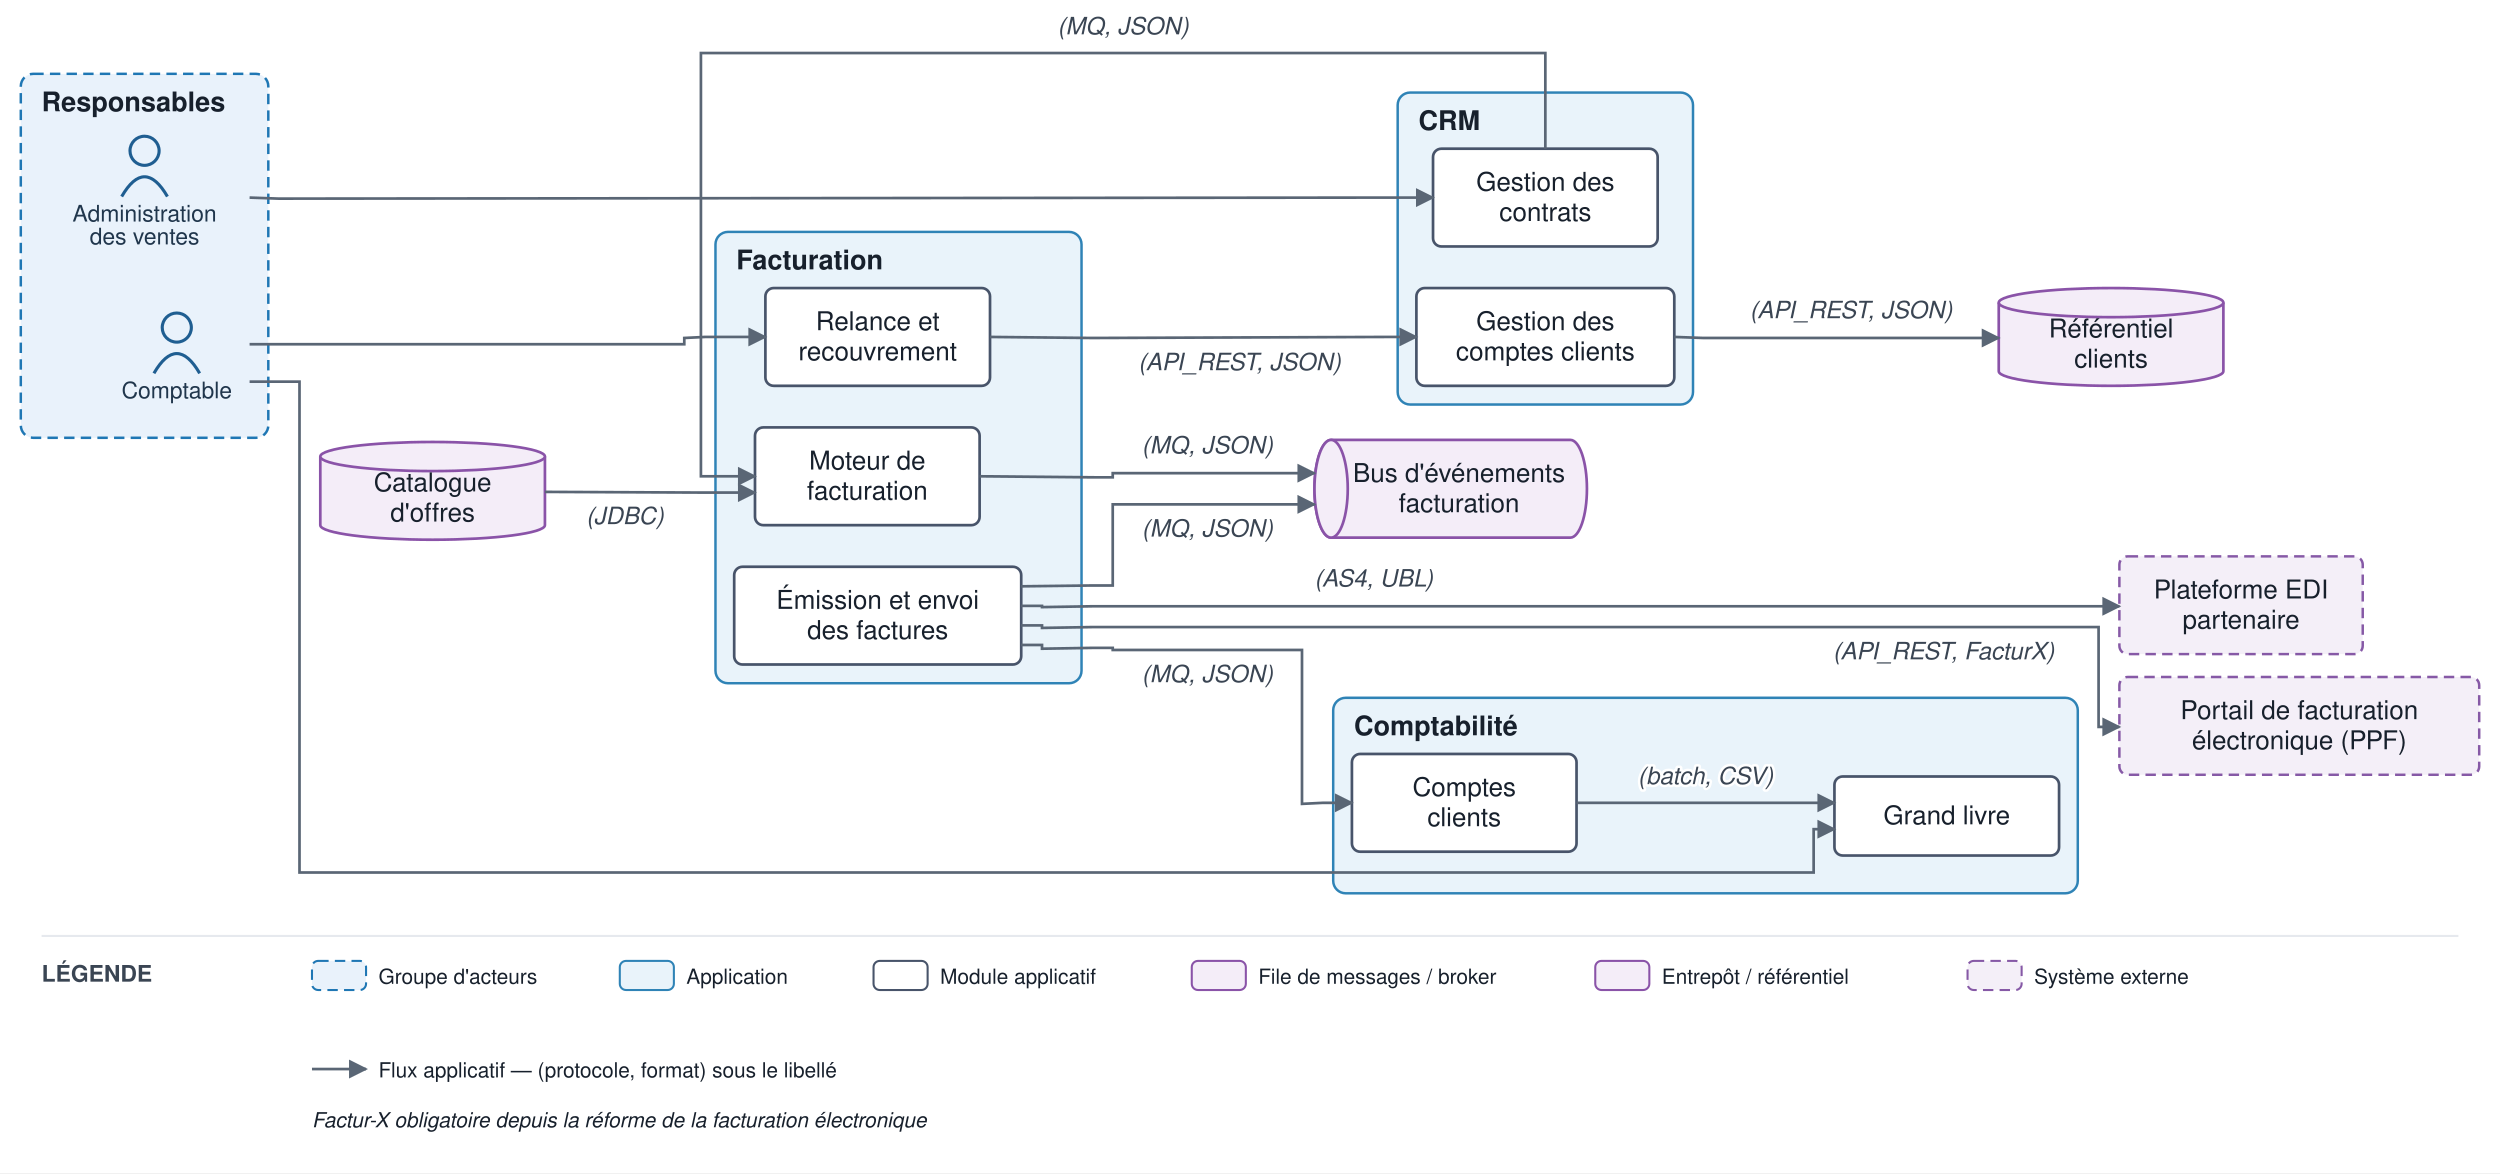
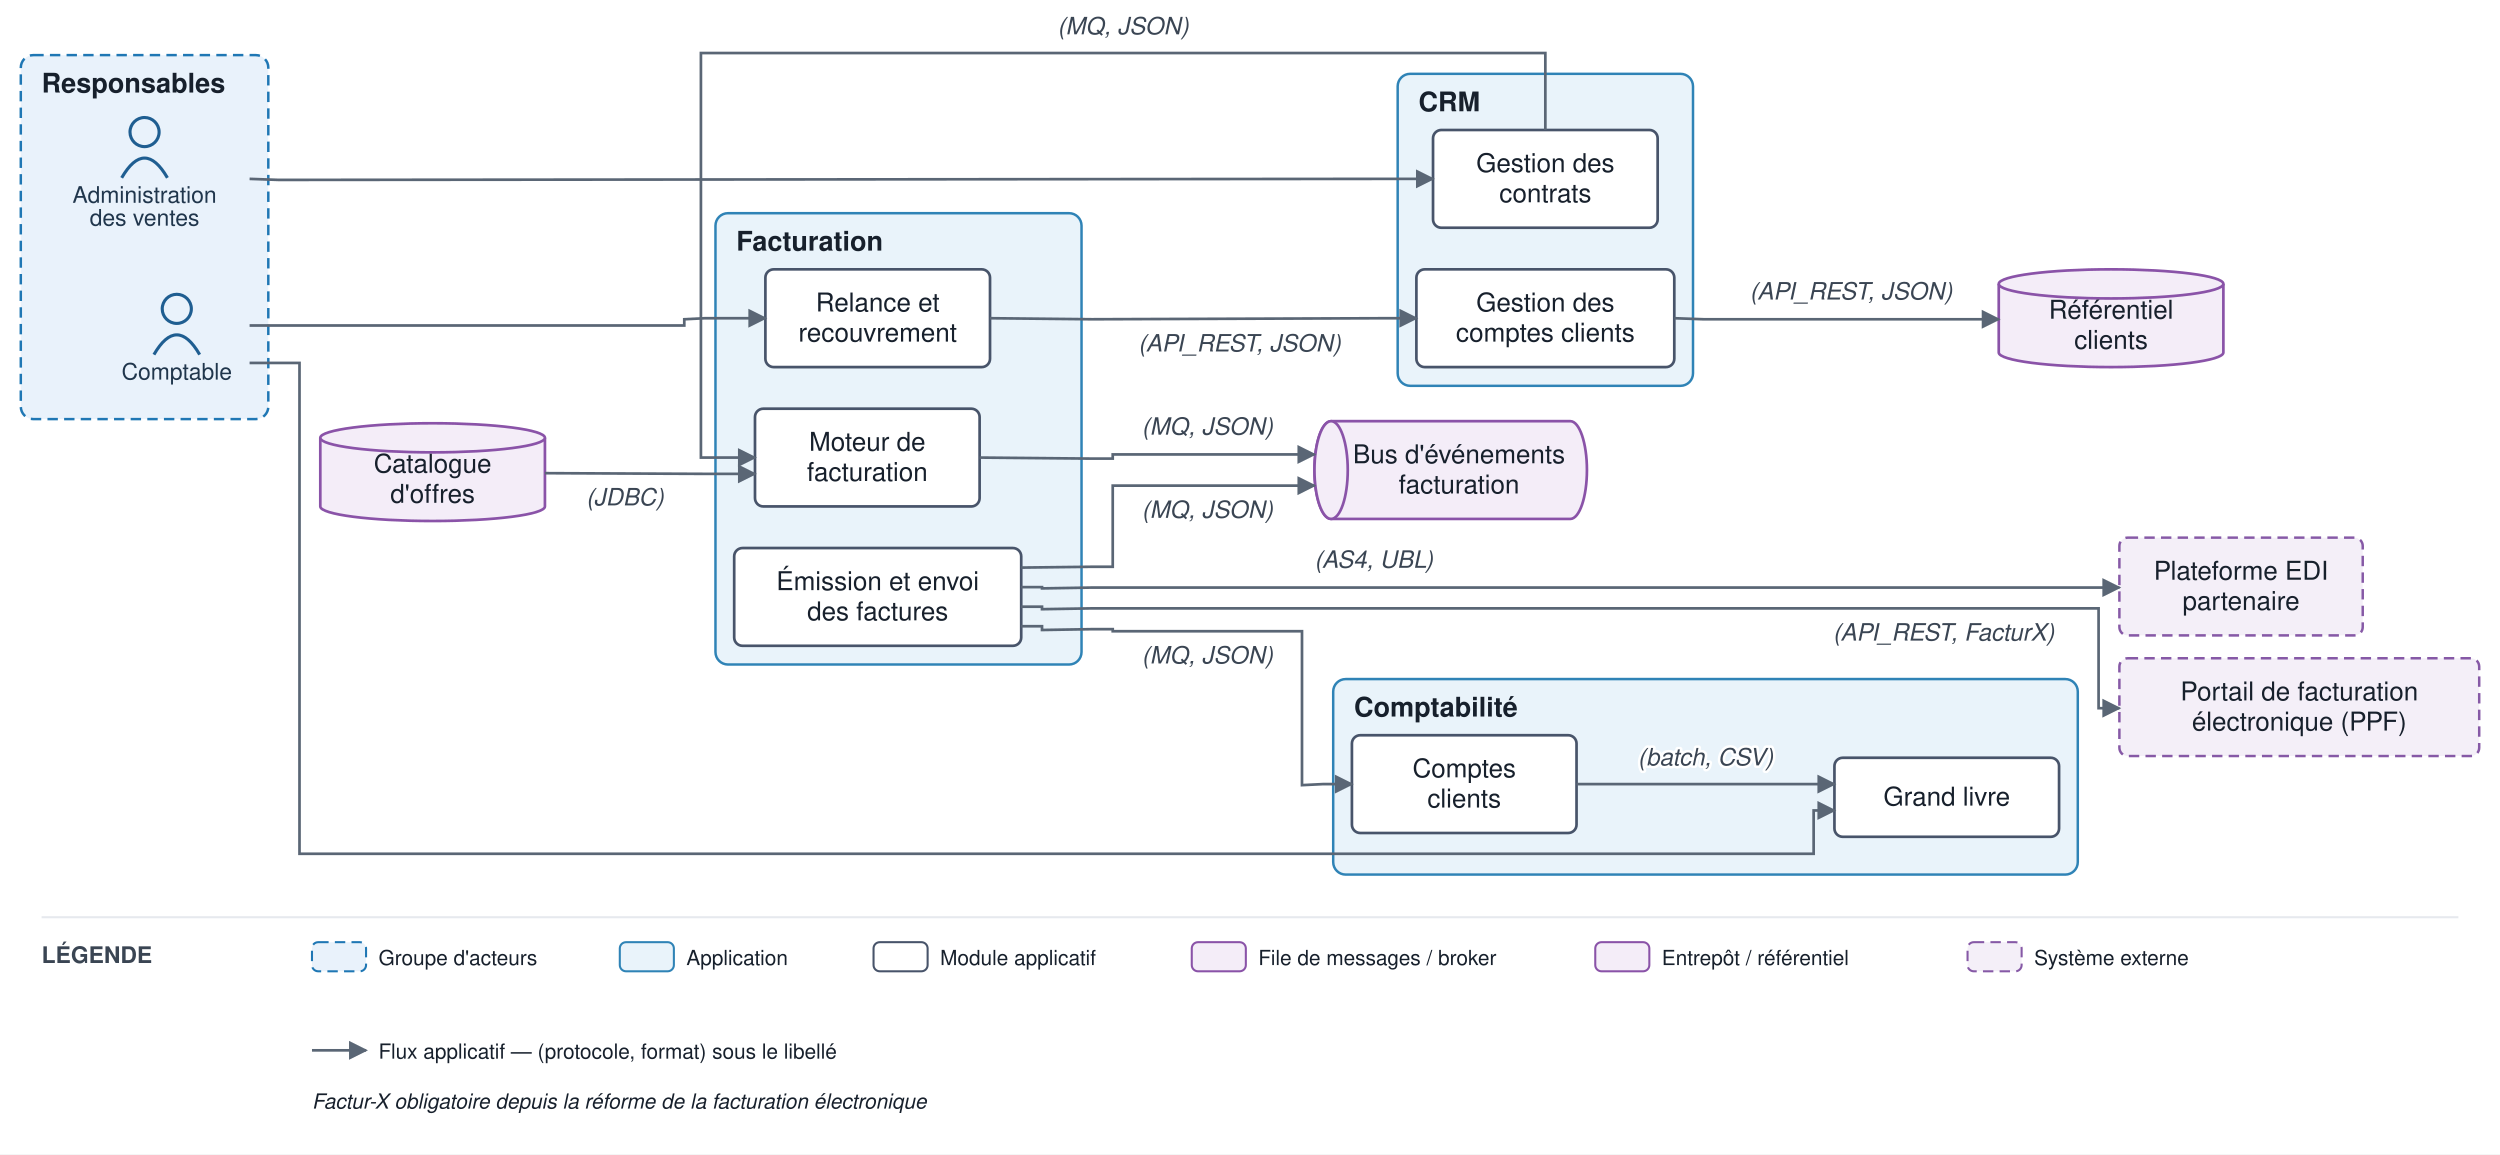
- <svg xmlns="http://www.w3.org/2000/svg" viewBox="0 0 1202 564" font-family="Helvetica,Arial,sans-serif">
+ <svg xmlns="http://www.w3.org/2000/svg" viewBox="0 0 1202 555" font-family="Helvetica,Arial,sans-serif">
  <defs>
    <marker id="arr" viewBox="0 0 10 10" refX="9" refY="5" markerWidth="7" markerHeight="7" orient="auto-start-reverse">
      <path d="M0,0 L10,5 L0,10 z" fill="#5a6675" />
    </marker>
  </defs>
-   <rect width="1202" height="564" fill="#ffffff" />
-   <rect x="10" y="35.5" width="119" height="175" rx="6" fill="#e9f2fb" stroke="#1f77b4" stroke-width="1.2" stroke-dasharray="5 3" />
-   <text x="20" y="53.5" font-size="13" font-weight="bold" fill="#17202c">Responsables</text>
-   <rect x="672" y="44.5" width="142" height="150" rx="6" fill="#e9f3fa" stroke="#2f83b6" stroke-width="1.2" />
-   <text x="682" y="62.5" font-size="13" font-weight="bold" fill="#17202c">CRM</text>
-   <rect x="344" y="111.5" width="176" height="217" rx="6" fill="#e9f3fa" stroke="#2f83b6" stroke-width="1.2" />
-   <text x="354" y="129.5" font-size="13" font-weight="bold" fill="#17202c">Facturation</text>
-   <rect x="641" y="335.5" width="358" height="94" rx="6" fill="#e9f3fa" stroke="#2f83b6" stroke-width="1.2" />
-   <text x="651" y="353.5" font-size="13" font-weight="bold" fill="#17202c">Comptabilité</text>
-   <circle cx="85" cy="157.5" r="7" fill="none" stroke="#1f5e91" stroke-width="1.5" />
-   <path d="M 74 179.5 q 11 -19 22 0" fill="none" stroke="#1f5e91" stroke-width="1.5" />
-   <text x="85" y="191.5" font-size="11" text-anchor="middle" fill="#20364c">Comptable</text>
-   <circle cx="69.5" cy="72.5" r="7" fill="none" stroke="#1f5e91" stroke-width="1.5" />
-   <path d="M 58.5 94.5 q 11 -19 22 0" fill="none" stroke="#1f5e91" stroke-width="1.5" />
-   <text x="69.5" y="106.5" font-size="11" text-anchor="middle" fill="#20364c">Administration</text>
-   <text x="69.5" y="117.5" font-size="11" text-anchor="middle" fill="#20364c">des ventes</text>
-   <rect x="681" y="138.5" width="124" height="47" rx="4" fill="#ffffff" stroke="#48546a" stroke-width="1.3" />
-   <text x="743" y="158.75" font-size="12.5" text-anchor="middle" fill="#17202c">Gestion des</text>
-   <text x="743" y="173.25" font-size="12.5" text-anchor="middle" fill="#17202c">comptes clients</text>
-   <rect x="689" y="71.5" width="108" height="47" rx="4" fill="#ffffff" stroke="#48546a" stroke-width="1.3" />
-   <text x="743" y="91.75" font-size="12.5" text-anchor="middle" fill="#17202c">Gestion des</text>
-   <text x="743" y="106.25" font-size="12.5" text-anchor="middle" fill="#17202c">contrats</text>
-   <rect x="363" y="205.5" width="108" height="47" rx="4" fill="#ffffff" stroke="#48546a" stroke-width="1.3" />
-   <text x="417" y="225.75" font-size="12.5" text-anchor="middle" fill="#17202c">Moteur de</text>
-   <text x="417" y="240.25" font-size="12.5" text-anchor="middle" fill="#17202c">facturation</text>
-   <rect x="353" y="272.5" width="138" height="47" rx="4" fill="#ffffff" stroke="#48546a" stroke-width="1.3" />
-   <text x="422" y="292.75" font-size="12.5" text-anchor="middle" fill="#17202c">Émission et envoi</text>
-   <text x="422" y="307.25" font-size="12.5" text-anchor="middle" fill="#17202c">des factures</text>
-   <rect x="368" y="138.5" width="108" height="47" rx="4" fill="#ffffff" stroke="#48546a" stroke-width="1.3" />
-   <text x="422" y="158.75" font-size="12.5" text-anchor="middle" fill="#17202c">Relance et</text>
-   <text x="422" y="173.25" font-size="12.5" text-anchor="middle" fill="#17202c">recouvrement</text>
-   <rect x="882" y="373.333" width="108" height="38" rx="4" fill="#ffffff" stroke="#48546a" stroke-width="1.3" />
-   <text x="936" y="396.333" font-size="12.5" text-anchor="middle" fill="#17202c">Grand livre</text>
-   <rect x="650" y="362.5" width="108" height="47" rx="4" fill="#ffffff" stroke="#48546a" stroke-width="1.3" />
-   <text x="704" y="382.75" font-size="12.5" text-anchor="middle" fill="#17202c">Comptes</text>
-   <text x="704" y="397.25" font-size="12.5" text-anchor="middle" fill="#17202c">clients</text>
-   <path d="M 640 211.5 h 115 a 8 23.5 0 0 1 0 47 h -115 a 8 23.5 0 0 1 0 -47" fill="#f4edf8" stroke="#8a53a8" stroke-width="1.3" />
-   <ellipse cx="640" cy="235" rx="8" ry="23.5" fill="#f4edf8" stroke="#8a53a8" stroke-width="1.3" />
-   <text x="701.5" y="231.75" font-size="12.5" text-anchor="middle" fill="#17202c">Bus d'événements</text>
-   <text x="701.5" y="246.25" font-size="12.5" text-anchor="middle" fill="#17202c">facturation</text>
-   <path d="M 961 145.5 v 33 a 54 7 0 0 0 108 0 v -33" fill="#f4edf8" stroke="#8a53a8" stroke-width="1.3" />
-   <ellipse cx="1015" cy="145.5" rx="54" ry="7" fill="#f4edf8" stroke="#8a53a8" stroke-width="1.3" />
-   <text x="1015" y="162.25" font-size="12.5" text-anchor="middle" fill="#17202c">Référentiel</text>
-   <text x="1015" y="176.75" font-size="12.5" text-anchor="middle" fill="#17202c">clients</text>
-   <path d="M 154 219.5 v 33 a 54 7 0 0 0 108 0 v -33" fill="#f4edf8" stroke="#8a53a8" stroke-width="1.3" />
-   <ellipse cx="208" cy="219.5" rx="54" ry="7" fill="#f4edf8" stroke="#8a53a8" stroke-width="1.3" />
-   <text x="208" y="236.25" font-size="12.5" text-anchor="middle" fill="#17202c">Catalogue</text>
-   <text x="208" y="250.75" font-size="12.5" text-anchor="middle" fill="#17202c">d'offres</text>
-   <rect x="1019" y="267.5" width="117" height="47" rx="4" fill="#f4eff8" stroke="#8659a6" stroke-width="1.2" stroke-dasharray="5 3" />
-   <text x="1077.5" y="287.75" font-size="12.5" text-anchor="middle" fill="#17202c">Plateforme EDI</text>
-   <text x="1077.5" y="302.25" font-size="12.5" text-anchor="middle" fill="#17202c">partenaire</text>
-   <rect x="1019" y="325.5" width="173" height="47" rx="4" fill="#f4eff8" stroke="#8659a6" stroke-width="1.2" stroke-dasharray="5 3" />
-   <text x="1105.5" y="345.75" font-size="12.5" text-anchor="middle" fill="#17202c">Portail de facturation</text>
-   <text x="1105.5" y="360.25" font-size="12.5" text-anchor="middle" fill="#17202c">électronique (PPF)</text>
-   <path d="M 120 95 L 134 95.5 L 667 95 L 689 95" fill="none" stroke="#5a6675" stroke-width="1.3" marker-end="url(#arr)" />
-   <path d="M 805 162 L 819 162.5 L 961 162.5" fill="none" stroke="#5a6675" stroke-width="1.3" marker-end="url(#arr)" />
-   <text x="890" y="153" font-size="11.5" text-anchor="middle" fill="#3a4553" font-style="italic" stroke="#ffffff" stroke-width="2.5" paint-order="stroke" stroke-linejoin="round">(API_REST, JSON)</text>
-   <path d="M 743 71.5 L 743 25.5 L 337 25.5 L 337 229 L 363 229" fill="none" stroke="#5a6675" stroke-width="1.3" marker-end="url(#arr)" />
+   <rect width="1202" height="555" fill="#ffffff" />
+   <rect x="10" y="26.5" width="119" height="175" rx="6" fill="#e9f2fb" stroke="#1f77b4" stroke-width="1.2" stroke-dasharray="5 3" />
+   <text x="20" y="44.5" font-size="13" font-weight="bold" fill="#17202c">Responsables</text>
+   <rect x="672" y="35.5" width="142" height="150" rx="6" fill="#e9f3fa" stroke="#2f83b6" stroke-width="1.2" />
+   <text x="682" y="53.5" font-size="13" font-weight="bold" fill="#17202c">CRM</text>
+   <rect x="344" y="102.5" width="176" height="217" rx="6" fill="#e9f3fa" stroke="#2f83b6" stroke-width="1.2" />
+   <text x="354" y="120.5" font-size="13" font-weight="bold" fill="#17202c">Facturation</text>
+   <rect x="641" y="326.5" width="358" height="94" rx="6" fill="#e9f3fa" stroke="#2f83b6" stroke-width="1.2" />
+   <text x="651" y="344.5" font-size="13" font-weight="bold" fill="#17202c">Comptabilité</text>
+   <circle cx="85" cy="148.5" r="7" fill="none" stroke="#1f5e91" stroke-width="1.5" />
+   <path d="M 74 170.5 q 11 -19 22 0" fill="none" stroke="#1f5e91" stroke-width="1.5" />
+   <text x="85" y="182.5" font-size="11" text-anchor="middle" fill="#20364c">Comptable</text>
+   <circle cx="69.5" cy="63.5" r="7" fill="none" stroke="#1f5e91" stroke-width="1.5" />
+   <path d="M 58.5 85.5 q 11 -19 22 0" fill="none" stroke="#1f5e91" stroke-width="1.5" />
+   <text x="69.5" y="97.5" font-size="11" text-anchor="middle" fill="#20364c">Administration</text>
+   <text x="69.5" y="108.5" font-size="11" text-anchor="middle" fill="#20364c">des ventes</text>
+   <rect x="681" y="129.5" width="124" height="47" rx="4" fill="#ffffff" stroke="#48546a" stroke-width="1.3" />
+   <text x="743" y="149.75" font-size="12.5" text-anchor="middle" fill="#17202c">Gestion des</text>
+   <text x="743" y="164.25" font-size="12.5" text-anchor="middle" fill="#17202c">comptes clients</text>
+   <rect x="689" y="62.5" width="108" height="47" rx="4" fill="#ffffff" stroke="#48546a" stroke-width="1.3" />
+   <text x="743" y="82.75" font-size="12.5" text-anchor="middle" fill="#17202c">Gestion des</text>
+   <text x="743" y="97.25" font-size="12.5" text-anchor="middle" fill="#17202c">contrats</text>
+   <rect x="363" y="196.5" width="108" height="47" rx="4" fill="#ffffff" stroke="#48546a" stroke-width="1.3" />
+   <text x="417" y="216.75" font-size="12.5" text-anchor="middle" fill="#17202c">Moteur de</text>
+   <text x="417" y="231.25" font-size="12.5" text-anchor="middle" fill="#17202c">facturation</text>
+   <rect x="353" y="263.5" width="138" height="47" rx="4" fill="#ffffff" stroke="#48546a" stroke-width="1.3" />
+   <text x="422" y="283.75" font-size="12.5" text-anchor="middle" fill="#17202c">Émission et envoi</text>
+   <text x="422" y="298.25" font-size="12.5" text-anchor="middle" fill="#17202c">des factures</text>
+   <rect x="368" y="129.5" width="108" height="47" rx="4" fill="#ffffff" stroke="#48546a" stroke-width="1.3" />
+   <text x="422" y="149.75" font-size="12.5" text-anchor="middle" fill="#17202c">Relance et</text>
+   <text x="422" y="164.25" font-size="12.5" text-anchor="middle" fill="#17202c">recouvrement</text>
+   <rect x="882" y="364.333" width="108" height="38" rx="4" fill="#ffffff" stroke="#48546a" stroke-width="1.3" />
+   <text x="936" y="387.333" font-size="12.5" text-anchor="middle" fill="#17202c">Grand livre</text>
+   <rect x="650" y="353.5" width="108" height="47" rx="4" fill="#ffffff" stroke="#48546a" stroke-width="1.3" />
+   <text x="704" y="373.75" font-size="12.5" text-anchor="middle" fill="#17202c">Comptes</text>
+   <text x="704" y="388.25" font-size="12.5" text-anchor="middle" fill="#17202c">clients</text>
+   <path d="M 640 202.5 h 115 a 8 23.5 0 0 1 0 47 h -115 a 8 23.5 0 0 1 0 -47" fill="#f4edf8" stroke="#8a53a8" stroke-width="1.3" />
+   <ellipse cx="640" cy="226" rx="8" ry="23.5" fill="#f4edf8" stroke="#8a53a8" stroke-width="1.3" />
+   <text x="701.5" y="222.75" font-size="12.5" text-anchor="middle" fill="#17202c">Bus d'événements</text>
+   <text x="701.5" y="237.25" font-size="12.5" text-anchor="middle" fill="#17202c">facturation</text>
+   <path d="M 961 136.5 v 33 a 54 7 0 0 0 108 0 v -33" fill="#f4edf8" stroke="#8a53a8" stroke-width="1.3" />
+   <ellipse cx="1015" cy="136.5" rx="54" ry="7" fill="#f4edf8" stroke="#8a53a8" stroke-width="1.3" />
+   <text x="1015" y="153.25" font-size="12.5" text-anchor="middle" fill="#17202c">Référentiel</text>
+   <text x="1015" y="167.75" font-size="12.5" text-anchor="middle" fill="#17202c">clients</text>
+   <path d="M 154 210.5 v 33 a 54 7 0 0 0 108 0 v -33" fill="#f4edf8" stroke="#8a53a8" stroke-width="1.3" />
+   <ellipse cx="208" cy="210.5" rx="54" ry="7" fill="#f4edf8" stroke="#8a53a8" stroke-width="1.3" />
+   <text x="208" y="227.25" font-size="12.5" text-anchor="middle" fill="#17202c">Catalogue</text>
+   <text x="208" y="241.75" font-size="12.5" text-anchor="middle" fill="#17202c">d'offres</text>
+   <rect x="1019" y="258.5" width="117" height="47" rx="4" fill="#f4eff8" stroke="#8659a6" stroke-width="1.2" stroke-dasharray="5 3" />
+   <text x="1077.5" y="278.75" font-size="12.5" text-anchor="middle" fill="#17202c">Plateforme EDI</text>
+   <text x="1077.5" y="293.25" font-size="12.5" text-anchor="middle" fill="#17202c">partenaire</text>
+   <rect x="1019" y="316.5" width="173" height="47" rx="4" fill="#f4eff8" stroke="#8659a6" stroke-width="1.2" stroke-dasharray="5 3" />
+   <text x="1105.5" y="336.75" font-size="12.5" text-anchor="middle" fill="#17202c">Portail de facturation</text>
+   <text x="1105.5" y="351.25" font-size="12.5" text-anchor="middle" fill="#17202c">électronique (PPF)</text>
+   <path d="M 120 86 L 134 86.5 L 667 86 L 689 86" fill="none" stroke="#5a6675" stroke-width="1.3" marker-end="url(#arr)" />
+   <path d="M 805 153 L 819 153.5 L 961 153.5" fill="none" stroke="#5a6675" stroke-width="1.3" marker-end="url(#arr)" />
+   <text x="890" y="144" font-size="11.5" text-anchor="middle" fill="#3a4553" font-style="italic" stroke="#ffffff" stroke-width="2.5" paint-order="stroke" stroke-linejoin="round">(API_REST, JSON)</text>
+   <path d="M 743 62.5 L 743 25.5 L 337 25.5 L 337 220 L 363 220" fill="none" stroke="#5a6675" stroke-width="1.3" marker-end="url(#arr)" />
  <text x="540" y="16.5" font-size="11.5" text-anchor="middle" fill="#3a4553" font-style="italic" stroke="#ffffff" stroke-width="2.5" paint-order="stroke" stroke-linejoin="round">(MQ, JSON)</text>
-   <path d="M 262 236.5 L 339 236.833 L 363 236.833" fill="none" stroke="#5a6675" stroke-width="1.3" marker-end="url(#arr)" />
-   <text x="300.5" y="252" font-size="11.5" text-anchor="middle" fill="#3a4553" font-style="italic" stroke="#ffffff" stroke-width="2.5" paint-order="stroke" stroke-linejoin="round">(JDBC)</text>
-   <path d="M 471 229 L 525 229.5 L 535 229.5 L 535 227.5 L 632 227.5" fill="none" stroke="#5a6675" stroke-width="1.3" marker-end="url(#arr)" />
-   <text x="580.5" y="218" font-size="11.5" text-anchor="middle" fill="#3a4553" font-style="italic" stroke="#ffffff" stroke-width="2.5" paint-order="stroke" stroke-linejoin="round">(MQ, JSON)</text>
-   <path d="M 491 281.9 L 525 281.5 L 535 281.5 L 535 242.5 L 632 242.5" fill="none" stroke="#5a6675" stroke-width="1.3" marker-end="url(#arr)" />
-   <text x="580.5" y="258" font-size="11.5" text-anchor="middle" fill="#3a4553" font-style="italic" stroke="#ffffff" stroke-width="2.5" paint-order="stroke" stroke-linejoin="round">(MQ, JSON)</text>
-   <path d="M 491 291.3 L 501 291.3 L 501 291.9 L 525 291.5 L 1019 291.5" fill="none" stroke="#5a6675" stroke-width="1.3" marker-end="url(#arr)" />
-   <text x="660.5" y="282" font-size="11.5" text-anchor="middle" fill="#3a4553" font-style="italic" stroke="#ffffff" stroke-width="2.5" paint-order="stroke" stroke-linejoin="round">(AS4, UBL)</text>
-   <path d="M 491 300.7 L 501 300.7 L 501 301.9 L 525 301.5 L 1009 301.5 L 1009 349.5 L 1019 349.5" fill="none" stroke="#5a6675" stroke-width="1.3" marker-end="url(#arr)" />
-   <text x="934.5" y="317" font-size="11.5" text-anchor="middle" fill="#3a4553" font-style="italic" stroke="#ffffff" stroke-width="2.5" paint-order="stroke" stroke-linejoin="round">(API_REST, FacturX)</text>
-   <path d="M 491 310.1 L 501 310.1 L 501 311.9 L 525 311.5 L 535 311.5 L 535 312.5 L 626 312.5 L 626 386.5 L 636 386 L 650 386" fill="none" stroke="#5a6675" stroke-width="1.3" marker-end="url(#arr)" />
-   <text x="580.5" y="328" font-size="11.5" text-anchor="middle" fill="#3a4553" font-style="italic" stroke="#ffffff" stroke-width="2.5" paint-order="stroke" stroke-linejoin="round">(MQ, JSON)</text>
-   <path d="M 476 162 L 525 162.5 L 667 162 L 681 162" fill="none" stroke="#5a6675" stroke-width="1.3" marker-end="url(#arr)" />
-   <text x="596" y="178" font-size="11.5" text-anchor="middle" fill="#3a4553" font-style="italic" stroke="#ffffff" stroke-width="2.5" paint-order="stroke" stroke-linejoin="round">(API_REST, JSON)</text>
-   <path d="M 758 386 L 882 386" fill="none" stroke="#5a6675" stroke-width="1.3" marker-end="url(#arr)" />
-   <text x="820" y="377" font-size="11.5" text-anchor="middle" fill="#3a4553" font-style="italic" stroke="#ffffff" stroke-width="2.5" paint-order="stroke" stroke-linejoin="round">(batch, CSV)</text>
-   <path d="M 120 183.5 L 144 183.5 L 144 345.5 L 144 345.5 L 144 419.5 L 872 419.5 L 872 398.667 L 882 398.667" fill="none" stroke="#5a6675" stroke-width="1.3" marker-end="url(#arr)" />
-   <path d="M 120 165.5 L 329 165.5 L 329 162.5 L 339 162 L 368 162" fill="none" stroke="#5a6675" stroke-width="1.3" marker-end="url(#arr)" />
-   <line x1="20" y1="450" x2="1182" y2="450" stroke="#e6e9ee" stroke-width="1" />
-   <text x="20" y="472" font-size="11" font-weight="bold" fill="#3a4553">LÉGENDE</text>
-   <rect x="150" y="462" width="26" height="14" rx="3" fill="#e9f2fb" stroke="#1f77b4" stroke-dasharray="5 3" />
-   <text x="182" y="473" font-size="10" fill="#17202c">Groupe d'acteurs</text>
-   <rect x="298" y="462" width="26" height="14" rx="3" fill="#e9f3fa" stroke="#2f83b6" />
-   <text x="330" y="473" font-size="10" fill="#17202c">Application</text>
-   <rect x="420" y="462" width="26" height="14" rx="3" fill="#ffffff" stroke="#48546a" />
-   <text x="452" y="473" font-size="10" fill="#17202c">Module applicatif</text>
-   <rect x="573" y="462" width="26" height="14" rx="3" fill="#f4edf8" stroke="#8a53a8" />
-   <text x="605" y="473" font-size="10" fill="#17202c">File de messages / broker</text>
-   <rect x="767" y="462" width="26" height="14" rx="3" fill="#f4edf8" stroke="#8a53a8" />
-   <text x="799" y="473" font-size="10" fill="#17202c">Entrepôt / référentiel</text>
-   <rect x="946" y="462" width="26" height="14" rx="3" fill="#f4eff8" stroke="#8659a6" stroke-dasharray="5 3" />
-   <text x="978" y="473" font-size="10" fill="#17202c">Système externe</text>
-   <line x1="150" y1="514" x2="176" y2="514" stroke="#5a6675" stroke-width="1.3" marker-end="url(#arr)" />
-   <text x="182" y="518" font-size="10" fill="#17202c">Flux applicatif — (protocole, format) sous le libellé</text>
-   <text x="150" y="542" font-size="10" fill="#17202c" font-style="italic">Factur-X obligatoire depuis la réforme de la facturation électronique</text>
+   <path d="M 262 227.5 L 339 227.833 L 363 227.833" fill="none" stroke="#5a6675" stroke-width="1.3" marker-end="url(#arr)" />
+   <text x="300.5" y="243" font-size="11.5" text-anchor="middle" fill="#3a4553" font-style="italic" stroke="#ffffff" stroke-width="2.5" paint-order="stroke" stroke-linejoin="round">(JDBC)</text>
+   <path d="M 471 220 L 525 220.5 L 535 220.5 L 535 218.5 L 632 218.5" fill="none" stroke="#5a6675" stroke-width="1.3" marker-end="url(#arr)" />
+   <text x="580.5" y="209" font-size="11.5" text-anchor="middle" fill="#3a4553" font-style="italic" stroke="#ffffff" stroke-width="2.5" paint-order="stroke" stroke-linejoin="round">(MQ, JSON)</text>
+   <path d="M 491 272.9 L 525 272.5 L 535 272.5 L 535 233.5 L 632 233.5" fill="none" stroke="#5a6675" stroke-width="1.3" marker-end="url(#arr)" />
+   <text x="580.5" y="249" font-size="11.5" text-anchor="middle" fill="#3a4553" font-style="italic" stroke="#ffffff" stroke-width="2.5" paint-order="stroke" stroke-linejoin="round">(MQ, JSON)</text>
+   <path d="M 491 282.3 L 501 282.3 L 501 282.9 L 525 282.5 L 1019 282.5" fill="none" stroke="#5a6675" stroke-width="1.3" marker-end="url(#arr)" />
+   <text x="660.5" y="273" font-size="11.5" text-anchor="middle" fill="#3a4553" font-style="italic" stroke="#ffffff" stroke-width="2.5" paint-order="stroke" stroke-linejoin="round">(AS4, UBL)</text>
+   <path d="M 491 291.7 L 501 291.7 L 501 292.9 L 525 292.5 L 1009 292.5 L 1009 340.5 L 1019 340.5" fill="none" stroke="#5a6675" stroke-width="1.3" marker-end="url(#arr)" />
+   <text x="934.5" y="308" font-size="11.5" text-anchor="middle" fill="#3a4553" font-style="italic" stroke="#ffffff" stroke-width="2.5" paint-order="stroke" stroke-linejoin="round">(API_REST, FacturX)</text>
+   <path d="M 491 301.1 L 501 301.1 L 501 302.9 L 525 302.5 L 535 302.5 L 535 303.5 L 626 303.5 L 626 377.5 L 636 377 L 650 377" fill="none" stroke="#5a6675" stroke-width="1.3" marker-end="url(#arr)" />
+   <text x="580.5" y="319" font-size="11.5" text-anchor="middle" fill="#3a4553" font-style="italic" stroke="#ffffff" stroke-width="2.5" paint-order="stroke" stroke-linejoin="round">(MQ, JSON)</text>
+   <path d="M 476 153 L 525 153.5 L 667 153 L 681 153" fill="none" stroke="#5a6675" stroke-width="1.3" marker-end="url(#arr)" />
+   <text x="596" y="169" font-size="11.5" text-anchor="middle" fill="#3a4553" font-style="italic" stroke="#ffffff" stroke-width="2.5" paint-order="stroke" stroke-linejoin="round">(API_REST, JSON)</text>
+   <path d="M 758 377 L 882 377" fill="none" stroke="#5a6675" stroke-width="1.3" marker-end="url(#arr)" />
+   <text x="820" y="368" font-size="11.5" text-anchor="middle" fill="#3a4553" font-style="italic" stroke="#ffffff" stroke-width="2.5" paint-order="stroke" stroke-linejoin="round">(batch, CSV)</text>
+   <path d="M 120 174.5 L 144 174.5 L 144 336.5 L 144 336.5 L 144 410.5 L 872 410.5 L 872 389.667 L 882 389.667" fill="none" stroke="#5a6675" stroke-width="1.3" marker-end="url(#arr)" />
+   <path d="M 120 156.5 L 329 156.5 L 329 153.5 L 339 153 L 368 153" fill="none" stroke="#5a6675" stroke-width="1.3" marker-end="url(#arr)" />
+   <line x1="20" y1="441" x2="1182" y2="441" stroke="#e6e9ee" stroke-width="1" />
+   <text x="20" y="463" font-size="11" font-weight="bold" fill="#3a4553">LÉGENDE</text>
+   <rect x="150" y="453" width="26" height="14" rx="3" fill="#e9f2fb" stroke="#1f77b4" stroke-dasharray="5 3" />
+   <text x="182" y="464" font-size="10" fill="#17202c">Groupe d'acteurs</text>
+   <rect x="298" y="453" width="26" height="14" rx="3" fill="#e9f3fa" stroke="#2f83b6" />
+   <text x="330" y="464" font-size="10" fill="#17202c">Application</text>
+   <rect x="420" y="453" width="26" height="14" rx="3" fill="#ffffff" stroke="#48546a" />
+   <text x="452" y="464" font-size="10" fill="#17202c">Module applicatif</text>
+   <rect x="573" y="453" width="26" height="14" rx="3" fill="#f4edf8" stroke="#8a53a8" />
+   <text x="605" y="464" font-size="10" fill="#17202c">File de messages / broker</text>
+   <rect x="767" y="453" width="26" height="14" rx="3" fill="#f4edf8" stroke="#8a53a8" />
+   <text x="799" y="464" font-size="10" fill="#17202c">Entrepôt / référentiel</text>
+   <rect x="946" y="453" width="26" height="14" rx="3" fill="#f4eff8" stroke="#8659a6" stroke-dasharray="5 3" />
+   <text x="978" y="464" font-size="10" fill="#17202c">Système externe</text>
+   <line x1="150" y1="505" x2="176" y2="505" stroke="#5a6675" stroke-width="1.3" marker-end="url(#arr)" />
+   <text x="182" y="509" font-size="10" fill="#17202c">Flux applicatif — (protocole, format) sous le libellé</text>
+   <text x="150" y="533" font-size="10" fill="#17202c" font-style="italic">Factur-X obligatoire depuis la réforme de la facturation électronique</text>
</svg>
